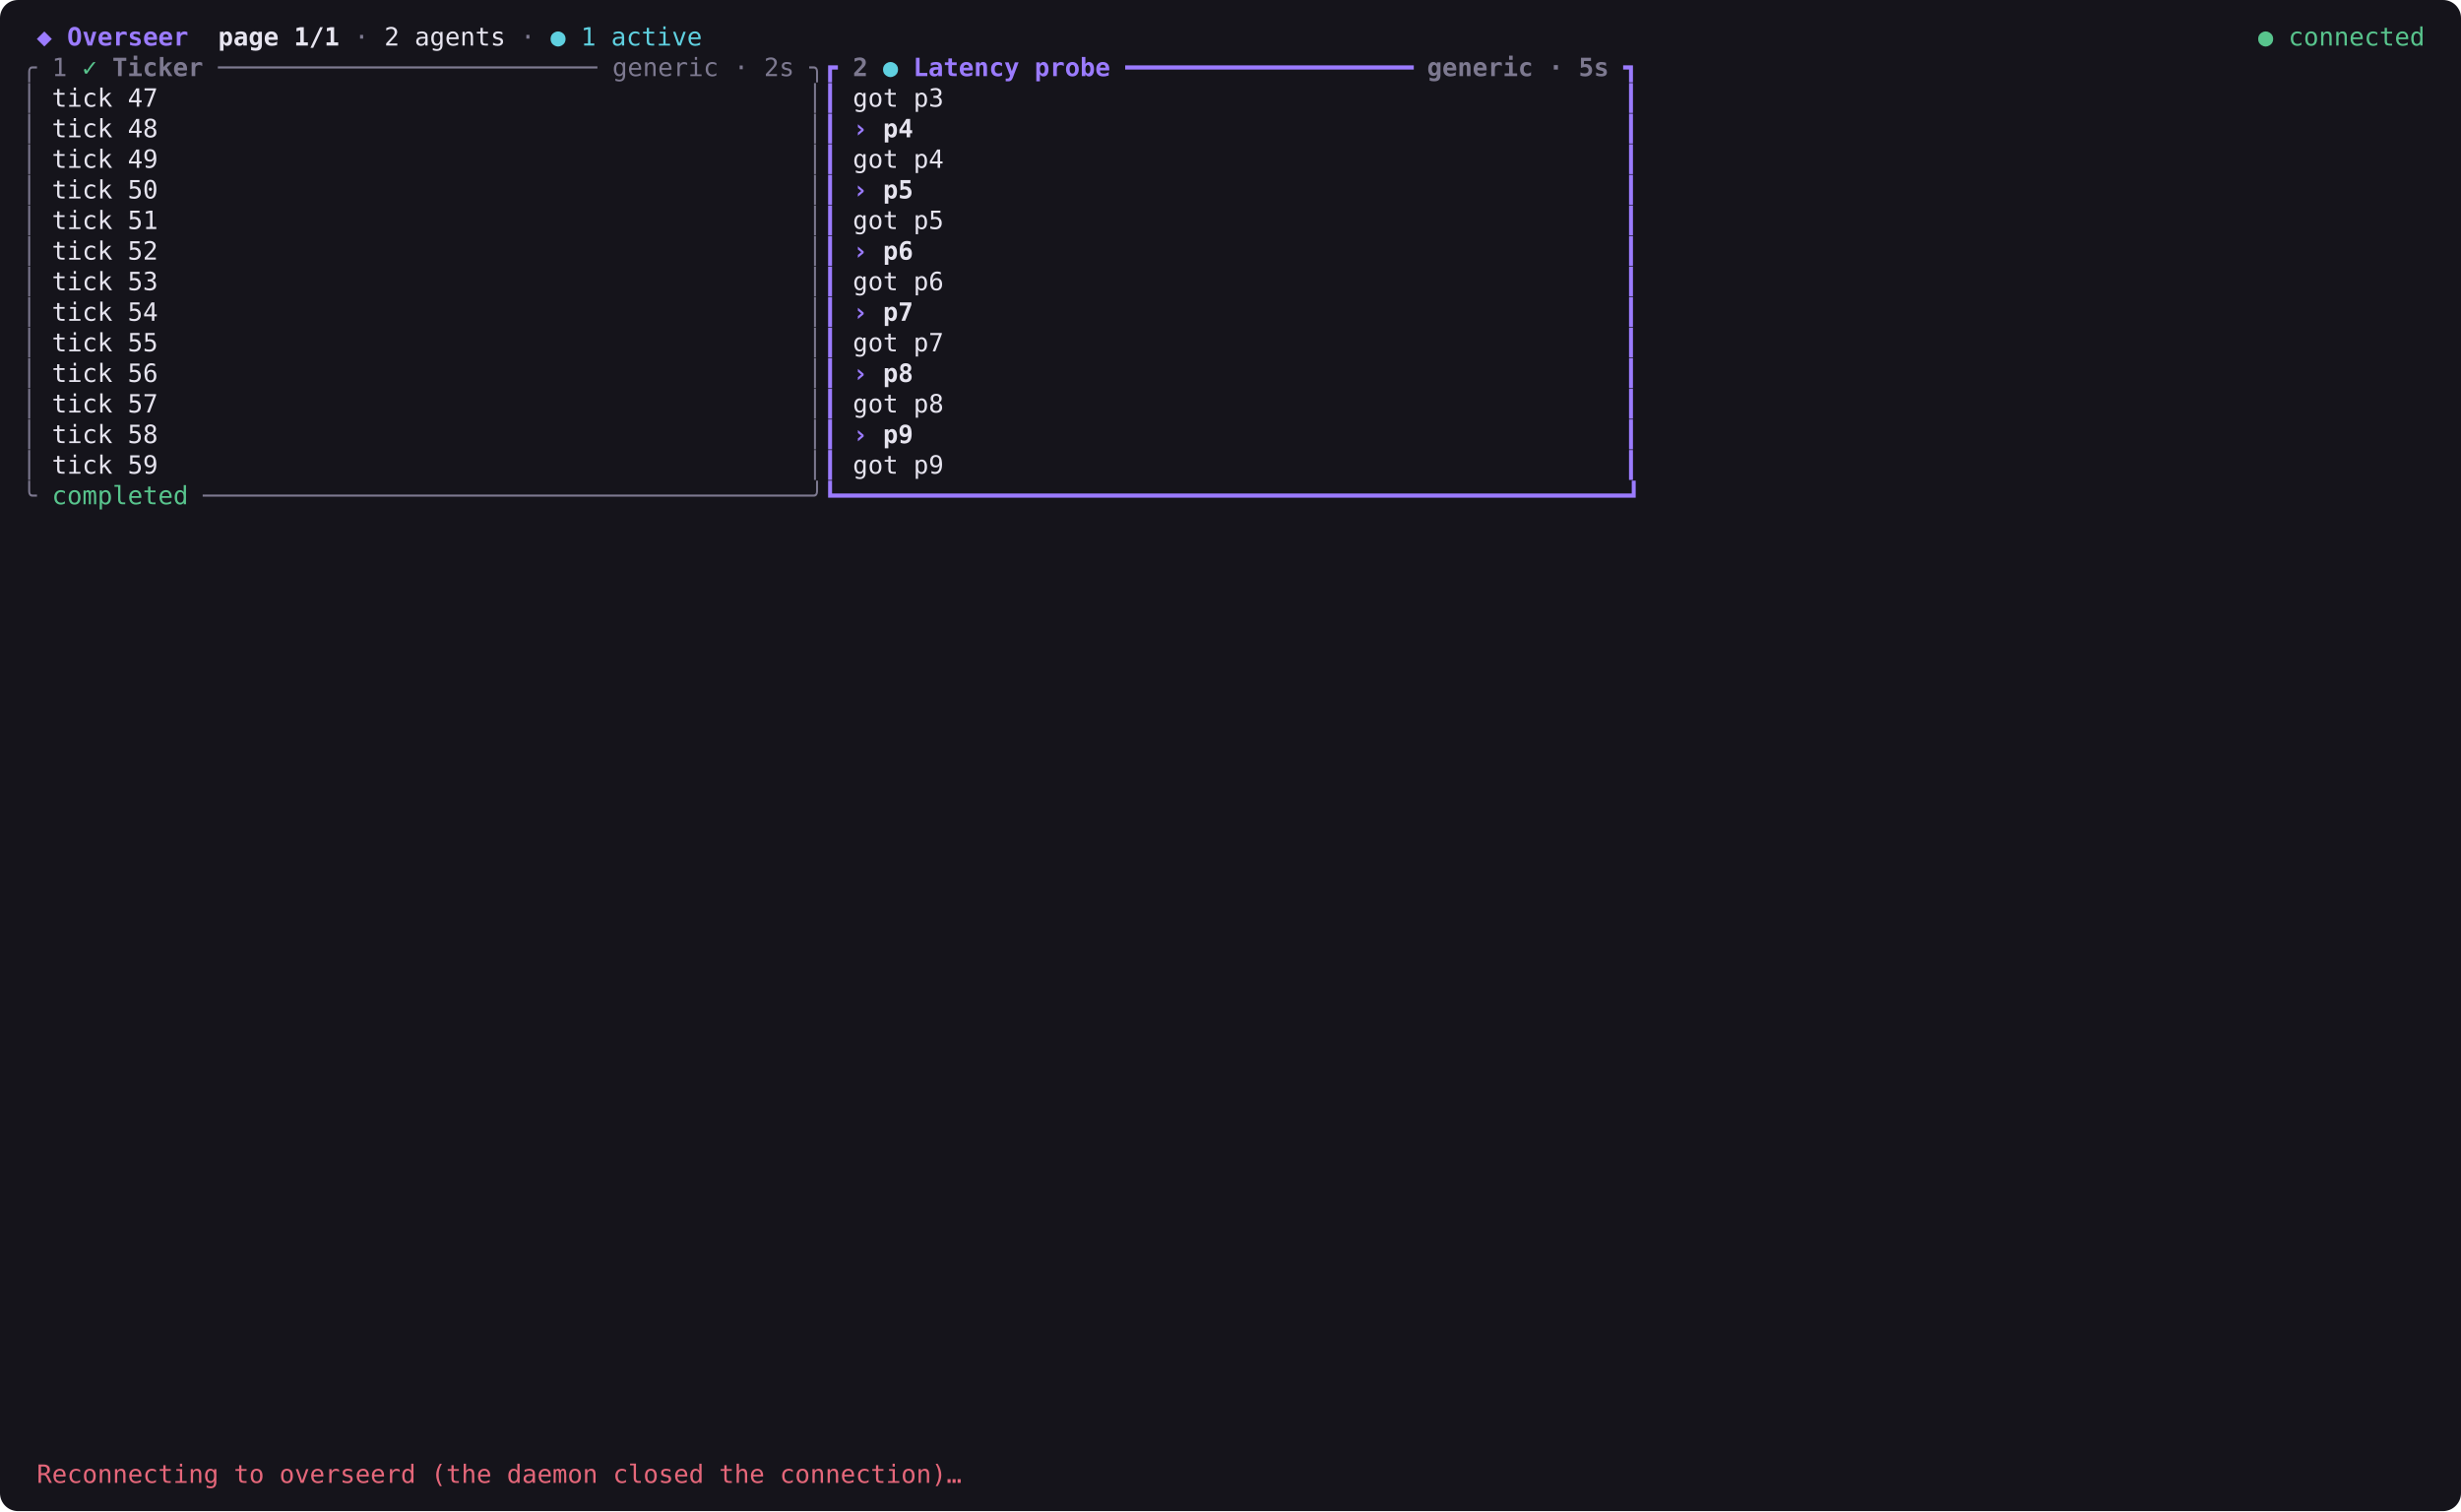
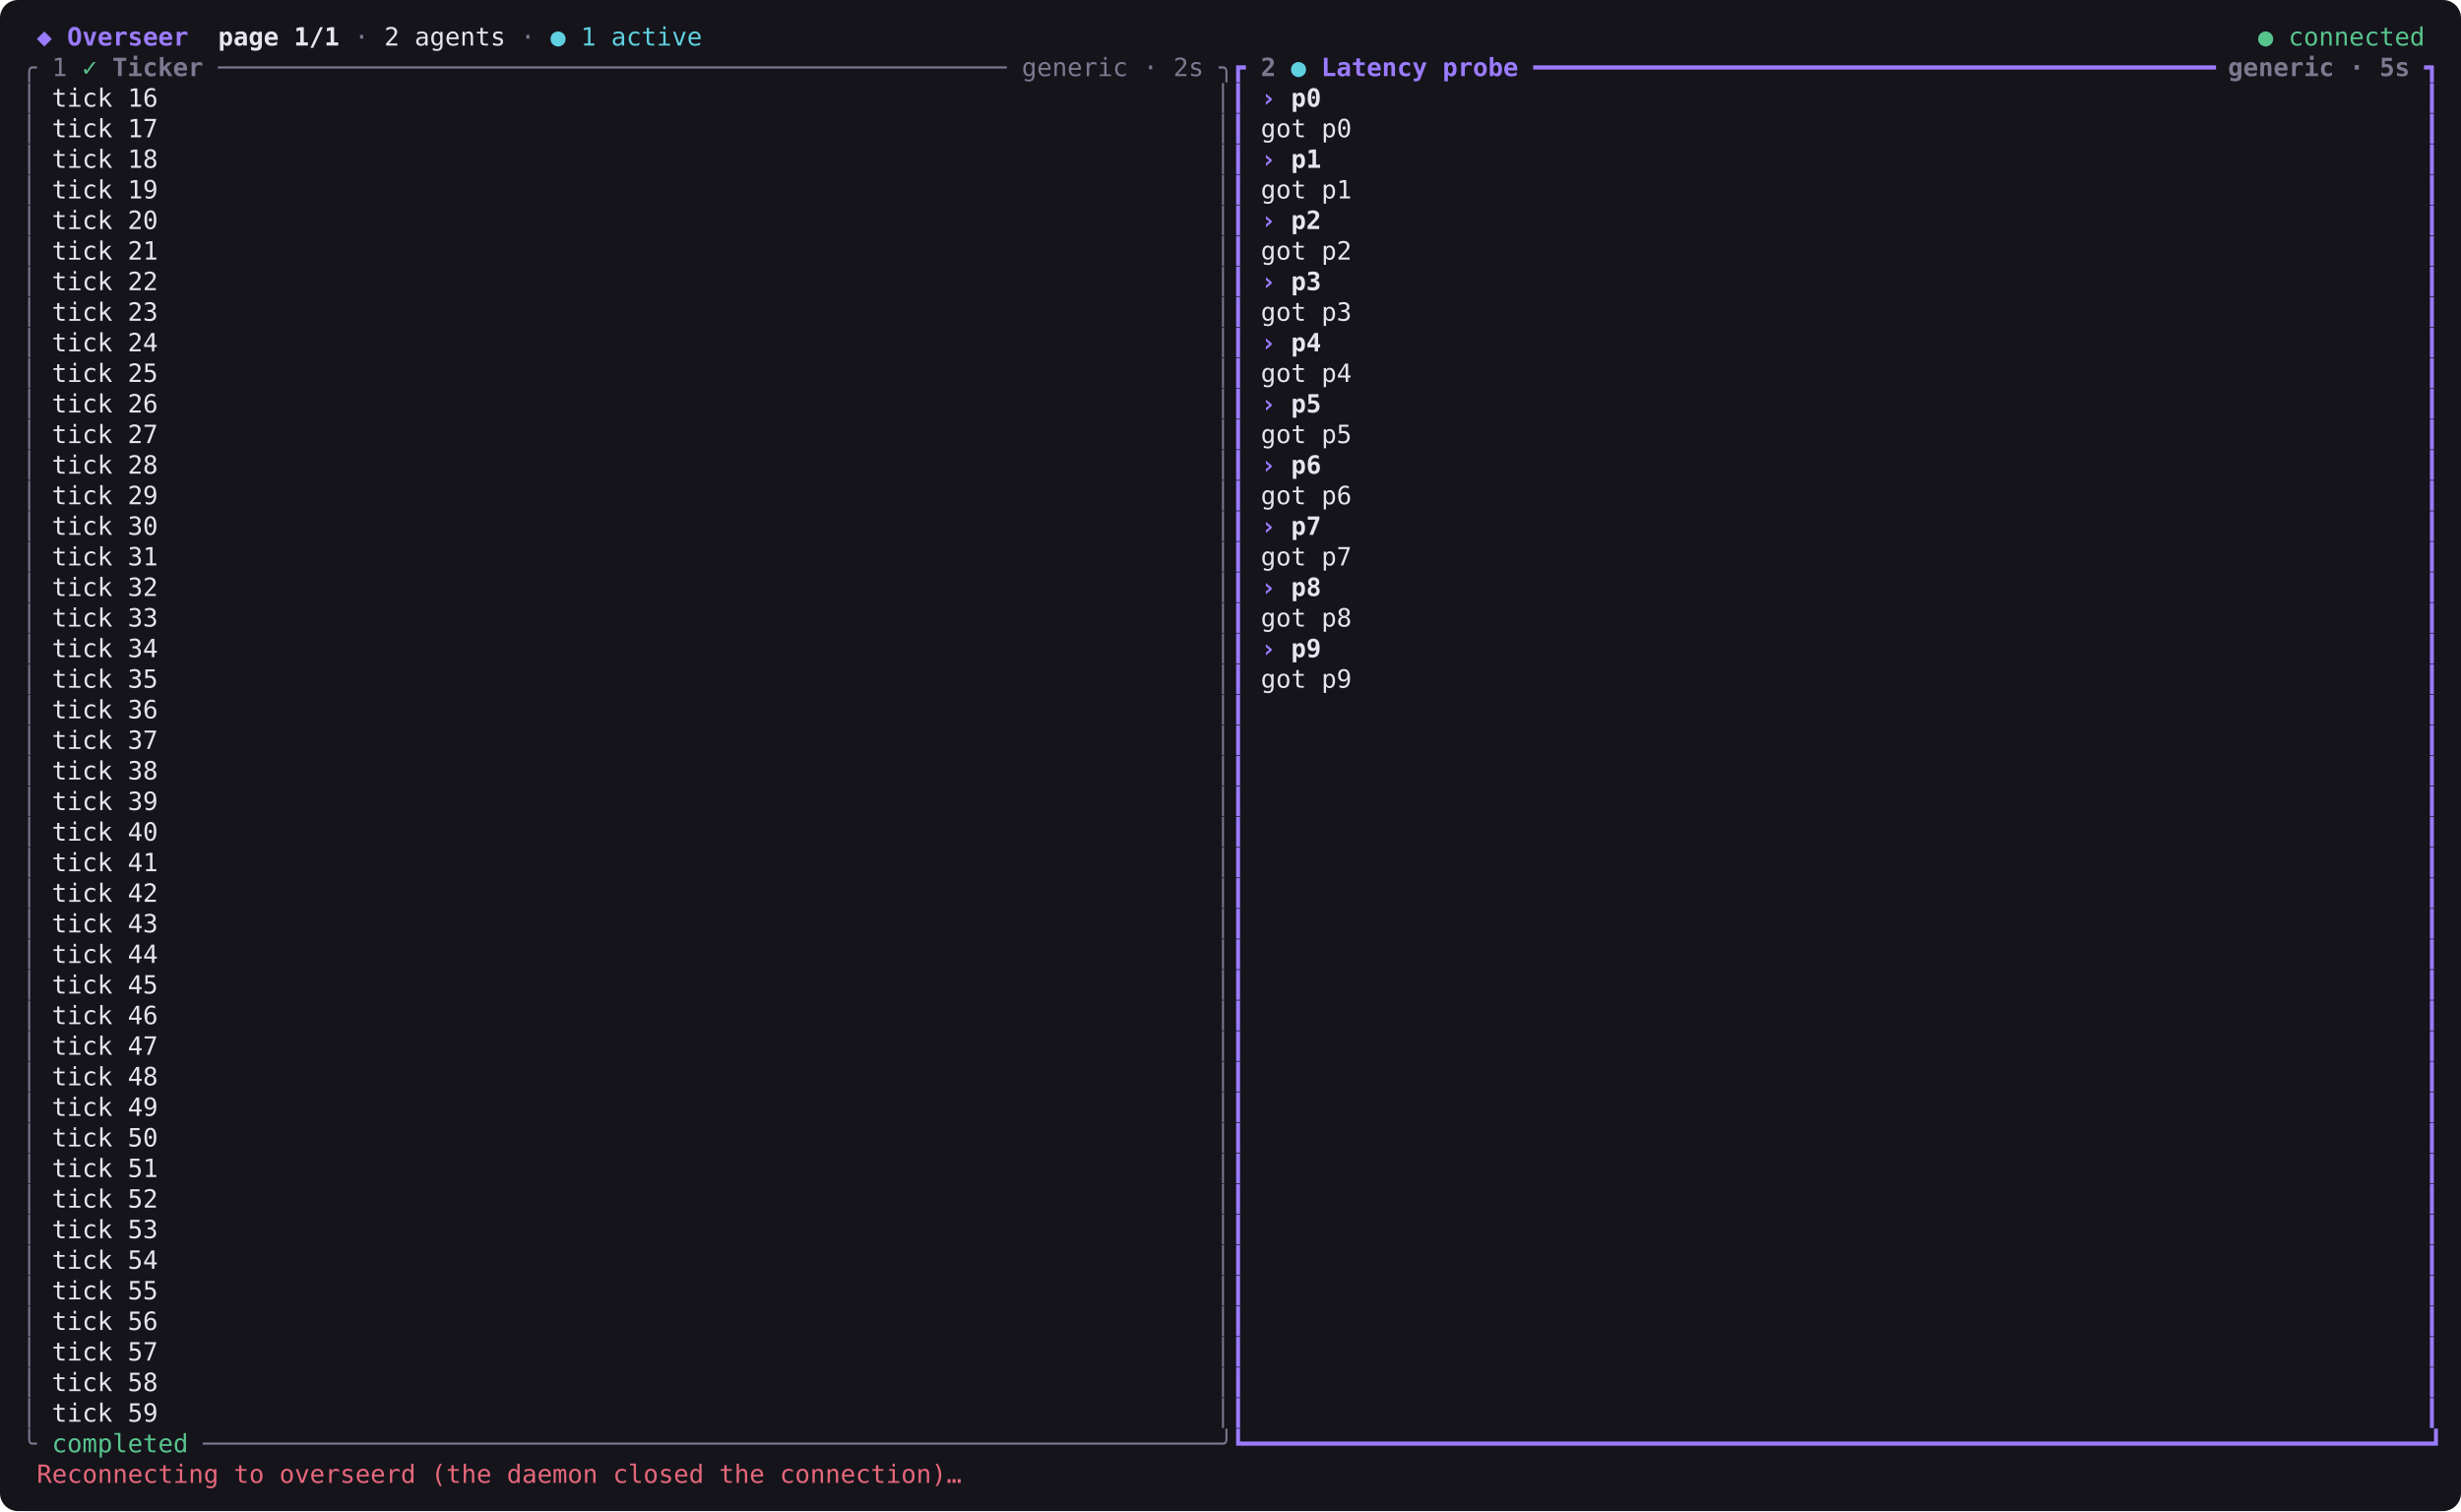
<svg xmlns="http://www.w3.org/2000/svg" width="1368" height="840" viewBox="0 0 1368 840">
  <rect width="100%" height="100%" rx="10" fill="#15141b" />
  <g font-family="ui-monospace, SFMono-Regular, Menlo, monospace" font-size="14">
    <text x="12.0" y="25.3" fill="#9b7bff" font-weight="700" xml:space="preserve"> ◆ Overseer </text>
    <text x="112.8" y="25.3" fill="#e6e4ef" font-weight="700" xml:space="preserve"> page 1/1 </text>
    <text x="196.8" y="25.3" fill="#7d7990" xml:space="preserve">· </text>
    <text x="213.6" y="25.3" fill="#e6e4ef" xml:space="preserve">2 agents</text>
    <text x="280.8" y="25.3" fill="#7d7990" xml:space="preserve"> · </text>
    <text x="306.0" y="25.3" fill="#5fd0e0" xml:space="preserve">● 1 active</text>
    <text x="1255.2" y="25.3" fill="#58c48d" xml:space="preserve">● connected </text>
    <text x="12.0" y="42.3" fill="#7d7990" xml:space="preserve">╭ 1 </text>
    <text x="45.6" y="42.3" fill="#58c48d" xml:space="preserve">✓ </text>
    <text x="62.4" y="42.3" fill="#7d7990" font-weight="700" xml:space="preserve">Ticker</text>
-     <text x="112.8" y="42.3" fill="#7d7990" xml:space="preserve"> ───────────────────────── generic · 2s ╮</text>
-     <text x="457.2" y="42.3" fill="#9b7bff" font-weight="700" xml:space="preserve">┏</text>
-     <text x="465.6" y="42.3" fill="#7d7990" font-weight="700" xml:space="preserve"> 2 </text>
-     <text x="490.8" y="42.3" fill="#5fd0e0" font-weight="700" xml:space="preserve">● </text>
-     <text x="507.6" y="42.3" fill="#9b7bff" font-weight="700" xml:space="preserve">Latency probe ━━━━━━━━━━━━━━━━━━━</text>
-     <text x="784.8" y="42.3" fill="#7d7990" font-weight="700" xml:space="preserve"> generic · 5s </text>
-     <text x="902.4" y="42.3" fill="#9b7bff" font-weight="700" xml:space="preserve">┓</text>
+     <text x="112.8" y="42.3" fill="#7d7990" xml:space="preserve"> ──────────────────────────────────────────────────── generic · 2s ╮</text>
+     <text x="684.0" y="42.3" fill="#9b7bff" font-weight="700" xml:space="preserve">┏</text>
+     <text x="692.4" y="42.3" fill="#7d7990" font-weight="700" xml:space="preserve"> 2 </text>
+     <text x="717.6" y="42.3" fill="#5fd0e0" font-weight="700" xml:space="preserve">● </text>
+     <text x="734.4" y="42.3" fill="#9b7bff" font-weight="700" xml:space="preserve">Latency probe ━━━━━━━━━━━━━━━━━━━━━━━━━━━━━━━━━━━━━━━━━━━━━</text>
+     <text x="1230.0" y="42.3" fill="#7d7990" font-weight="700" xml:space="preserve"> generic · 5s </text>
+     <text x="1347.6" y="42.3" fill="#9b7bff" font-weight="700" xml:space="preserve">┓</text>
    <text x="12.0" y="59.3" fill="#7d7990" xml:space="preserve">│</text>
-     <text x="20.4" y="59.3" fill="#e6e4ef" xml:space="preserve"> tick 47                                           </text>
-     <text x="448.8" y="59.3" fill="#7d7990" xml:space="preserve">│</text>
-     <text x="457.2" y="59.3" fill="#9b7bff" font-weight="700" xml:space="preserve">┃</text>
-     <text x="465.6" y="59.3" fill="#e6e4ef" xml:space="preserve"> got p3                                             </text>
-     <text x="902.4" y="59.3" fill="#9b7bff" font-weight="700" xml:space="preserve">┃</text>
+     <text x="20.4" y="59.3" fill="#e6e4ef" xml:space="preserve"> tick 16                                                                      </text>
+     <text x="675.6" y="59.3" fill="#7d7990" xml:space="preserve">│</text>
+     <text x="684.0" y="59.3" fill="#9b7bff" font-weight="700" xml:space="preserve">┃</text>
+     <text x="700.8" y="59.3" fill="#9b7bff" font-weight="700" xml:space="preserve">› </text>
+     <text x="717.6" y="59.3" fill="#e6e4ef" font-weight="700" xml:space="preserve">p0</text>
+     <text x="1347.6" y="59.3" fill="#9b7bff" font-weight="700" xml:space="preserve">┃</text>
    <text x="12.0" y="76.3" fill="#7d7990" xml:space="preserve">│</text>
-     <text x="20.4" y="76.3" fill="#e6e4ef" xml:space="preserve"> tick 48                                           </text>
-     <text x="448.8" y="76.3" fill="#7d7990" xml:space="preserve">│</text>
-     <text x="457.2" y="76.3" fill="#9b7bff" font-weight="700" xml:space="preserve">┃</text>
-     <text x="474.0" y="76.3" fill="#9b7bff" font-weight="700" xml:space="preserve">› </text>
-     <text x="490.8" y="76.3" fill="#e6e4ef" font-weight="700" xml:space="preserve">p4</text>
-     <text x="902.4" y="76.3" fill="#9b7bff" font-weight="700" xml:space="preserve">┃</text>
+     <text x="20.4" y="76.3" fill="#e6e4ef" xml:space="preserve"> tick 17                                                                      </text>
+     <text x="675.6" y="76.3" fill="#7d7990" xml:space="preserve">│</text>
+     <text x="684.0" y="76.3" fill="#9b7bff" font-weight="700" xml:space="preserve">┃</text>
+     <text x="692.4" y="76.3" fill="#e6e4ef" xml:space="preserve"> got p0                                                                       </text>
+     <text x="1347.6" y="76.3" fill="#9b7bff" font-weight="700" xml:space="preserve">┃</text>
    <text x="12.0" y="93.3" fill="#7d7990" xml:space="preserve">│</text>
-     <text x="20.4" y="93.3" fill="#e6e4ef" xml:space="preserve"> tick 49                                           </text>
-     <text x="448.8" y="93.3" fill="#7d7990" xml:space="preserve">│</text>
-     <text x="457.2" y="93.3" fill="#9b7bff" font-weight="700" xml:space="preserve">┃</text>
-     <text x="465.6" y="93.3" fill="#e6e4ef" xml:space="preserve"> got p4                                             </text>
-     <text x="902.4" y="93.3" fill="#9b7bff" font-weight="700" xml:space="preserve">┃</text>
+     <text x="20.4" y="93.3" fill="#e6e4ef" xml:space="preserve"> tick 18                                                                      </text>
+     <text x="675.6" y="93.3" fill="#7d7990" xml:space="preserve">│</text>
+     <text x="684.0" y="93.3" fill="#9b7bff" font-weight="700" xml:space="preserve">┃</text>
+     <text x="700.8" y="93.3" fill="#9b7bff" font-weight="700" xml:space="preserve">› </text>
+     <text x="717.6" y="93.3" fill="#e6e4ef" font-weight="700" xml:space="preserve">p1</text>
+     <text x="1347.6" y="93.3" fill="#9b7bff" font-weight="700" xml:space="preserve">┃</text>
    <text x="12.0" y="110.3" fill="#7d7990" xml:space="preserve">│</text>
-     <text x="20.4" y="110.3" fill="#e6e4ef" xml:space="preserve"> tick 50                                           </text>
-     <text x="448.8" y="110.3" fill="#7d7990" xml:space="preserve">│</text>
-     <text x="457.2" y="110.3" fill="#9b7bff" font-weight="700" xml:space="preserve">┃</text>
-     <text x="474.0" y="110.3" fill="#9b7bff" font-weight="700" xml:space="preserve">› </text>
-     <text x="490.8" y="110.3" fill="#e6e4ef" font-weight="700" xml:space="preserve">p5</text>
-     <text x="902.4" y="110.3" fill="#9b7bff" font-weight="700" xml:space="preserve">┃</text>
+     <text x="20.4" y="110.3" fill="#e6e4ef" xml:space="preserve"> tick 19                                                                      </text>
+     <text x="675.6" y="110.3" fill="#7d7990" xml:space="preserve">│</text>
+     <text x="684.0" y="110.3" fill="#9b7bff" font-weight="700" xml:space="preserve">┃</text>
+     <text x="692.4" y="110.3" fill="#e6e4ef" xml:space="preserve"> got p1                                                                       </text>
+     <text x="1347.6" y="110.3" fill="#9b7bff" font-weight="700" xml:space="preserve">┃</text>
    <text x="12.0" y="127.3" fill="#7d7990" xml:space="preserve">│</text>
-     <text x="20.4" y="127.3" fill="#e6e4ef" xml:space="preserve"> tick 51                                           </text>
-     <text x="448.8" y="127.3" fill="#7d7990" xml:space="preserve">│</text>
-     <text x="457.2" y="127.3" fill="#9b7bff" font-weight="700" xml:space="preserve">┃</text>
-     <text x="465.6" y="127.3" fill="#e6e4ef" xml:space="preserve"> got p5                                             </text>
-     <text x="902.4" y="127.3" fill="#9b7bff" font-weight="700" xml:space="preserve">┃</text>
+     <text x="20.4" y="127.3" fill="#e6e4ef" xml:space="preserve"> tick 20                                                                      </text>
+     <text x="675.6" y="127.3" fill="#7d7990" xml:space="preserve">│</text>
+     <text x="684.0" y="127.3" fill="#9b7bff" font-weight="700" xml:space="preserve">┃</text>
+     <text x="700.8" y="127.3" fill="#9b7bff" font-weight="700" xml:space="preserve">› </text>
+     <text x="717.6" y="127.3" fill="#e6e4ef" font-weight="700" xml:space="preserve">p2</text>
+     <text x="1347.6" y="127.3" fill="#9b7bff" font-weight="700" xml:space="preserve">┃</text>
    <text x="12.0" y="144.3" fill="#7d7990" xml:space="preserve">│</text>
-     <text x="20.4" y="144.3" fill="#e6e4ef" xml:space="preserve"> tick 52                                           </text>
-     <text x="448.8" y="144.3" fill="#7d7990" xml:space="preserve">│</text>
-     <text x="457.2" y="144.3" fill="#9b7bff" font-weight="700" xml:space="preserve">┃</text>
-     <text x="474.0" y="144.3" fill="#9b7bff" font-weight="700" xml:space="preserve">› </text>
-     <text x="490.8" y="144.3" fill="#e6e4ef" font-weight="700" xml:space="preserve">p6</text>
-     <text x="902.4" y="144.3" fill="#9b7bff" font-weight="700" xml:space="preserve">┃</text>
+     <text x="20.4" y="144.3" fill="#e6e4ef" xml:space="preserve"> tick 21                                                                      </text>
+     <text x="675.6" y="144.3" fill="#7d7990" xml:space="preserve">│</text>
+     <text x="684.0" y="144.3" fill="#9b7bff" font-weight="700" xml:space="preserve">┃</text>
+     <text x="692.4" y="144.3" fill="#e6e4ef" xml:space="preserve"> got p2                                                                       </text>
+     <text x="1347.6" y="144.3" fill="#9b7bff" font-weight="700" xml:space="preserve">┃</text>
    <text x="12.0" y="161.3" fill="#7d7990" xml:space="preserve">│</text>
-     <text x="20.4" y="161.3" fill="#e6e4ef" xml:space="preserve"> tick 53                                           </text>
-     <text x="448.8" y="161.3" fill="#7d7990" xml:space="preserve">│</text>
-     <text x="457.2" y="161.3" fill="#9b7bff" font-weight="700" xml:space="preserve">┃</text>
-     <text x="465.6" y="161.3" fill="#e6e4ef" xml:space="preserve"> got p6                                             </text>
-     <text x="902.4" y="161.3" fill="#9b7bff" font-weight="700" xml:space="preserve">┃</text>
+     <text x="20.4" y="161.3" fill="#e6e4ef" xml:space="preserve"> tick 22                                                                      </text>
+     <text x="675.6" y="161.3" fill="#7d7990" xml:space="preserve">│</text>
+     <text x="684.0" y="161.3" fill="#9b7bff" font-weight="700" xml:space="preserve">┃</text>
+     <text x="700.8" y="161.3" fill="#9b7bff" font-weight="700" xml:space="preserve">› </text>
+     <text x="717.6" y="161.3" fill="#e6e4ef" font-weight="700" xml:space="preserve">p3</text>
+     <text x="1347.6" y="161.3" fill="#9b7bff" font-weight="700" xml:space="preserve">┃</text>
    <text x="12.0" y="178.3" fill="#7d7990" xml:space="preserve">│</text>
-     <text x="20.4" y="178.3" fill="#e6e4ef" xml:space="preserve"> tick 54                                           </text>
-     <text x="448.8" y="178.3" fill="#7d7990" xml:space="preserve">│</text>
-     <text x="457.2" y="178.3" fill="#9b7bff" font-weight="700" xml:space="preserve">┃</text>
-     <text x="474.0" y="178.3" fill="#9b7bff" font-weight="700" xml:space="preserve">› </text>
-     <text x="490.8" y="178.3" fill="#e6e4ef" font-weight="700" xml:space="preserve">p7</text>
-     <text x="902.4" y="178.3" fill="#9b7bff" font-weight="700" xml:space="preserve">┃</text>
+     <text x="20.4" y="178.3" fill="#e6e4ef" xml:space="preserve"> tick 23                                                                      </text>
+     <text x="675.6" y="178.3" fill="#7d7990" xml:space="preserve">│</text>
+     <text x="684.0" y="178.3" fill="#9b7bff" font-weight="700" xml:space="preserve">┃</text>
+     <text x="692.4" y="178.3" fill="#e6e4ef" xml:space="preserve"> got p3                                                                       </text>
+     <text x="1347.6" y="178.3" fill="#9b7bff" font-weight="700" xml:space="preserve">┃</text>
    <text x="12.0" y="195.3" fill="#7d7990" xml:space="preserve">│</text>
-     <text x="20.4" y="195.3" fill="#e6e4ef" xml:space="preserve"> tick 55                                           </text>
-     <text x="448.8" y="195.3" fill="#7d7990" xml:space="preserve">│</text>
-     <text x="457.2" y="195.3" fill="#9b7bff" font-weight="700" xml:space="preserve">┃</text>
-     <text x="465.6" y="195.3" fill="#e6e4ef" xml:space="preserve"> got p7                                             </text>
-     <text x="902.4" y="195.3" fill="#9b7bff" font-weight="700" xml:space="preserve">┃</text>
+     <text x="20.4" y="195.3" fill="#e6e4ef" xml:space="preserve"> tick 24                                                                      </text>
+     <text x="675.6" y="195.3" fill="#7d7990" xml:space="preserve">│</text>
+     <text x="684.0" y="195.3" fill="#9b7bff" font-weight="700" xml:space="preserve">┃</text>
+     <text x="700.8" y="195.3" fill="#9b7bff" font-weight="700" xml:space="preserve">› </text>
+     <text x="717.6" y="195.3" fill="#e6e4ef" font-weight="700" xml:space="preserve">p4</text>
+     <text x="1347.6" y="195.3" fill="#9b7bff" font-weight="700" xml:space="preserve">┃</text>
    <text x="12.0" y="212.3" fill="#7d7990" xml:space="preserve">│</text>
-     <text x="20.4" y="212.3" fill="#e6e4ef" xml:space="preserve"> tick 56                                           </text>
-     <text x="448.8" y="212.3" fill="#7d7990" xml:space="preserve">│</text>
-     <text x="457.2" y="212.3" fill="#9b7bff" font-weight="700" xml:space="preserve">┃</text>
-     <text x="474.0" y="212.3" fill="#9b7bff" font-weight="700" xml:space="preserve">› </text>
-     <text x="490.8" y="212.3" fill="#e6e4ef" font-weight="700" xml:space="preserve">p8</text>
-     <text x="902.4" y="212.3" fill="#9b7bff" font-weight="700" xml:space="preserve">┃</text>
+     <text x="20.4" y="212.3" fill="#e6e4ef" xml:space="preserve"> tick 25                                                                      </text>
+     <text x="675.6" y="212.3" fill="#7d7990" xml:space="preserve">│</text>
+     <text x="684.0" y="212.3" fill="#9b7bff" font-weight="700" xml:space="preserve">┃</text>
+     <text x="692.4" y="212.3" fill="#e6e4ef" xml:space="preserve"> got p4                                                                       </text>
+     <text x="1347.6" y="212.3" fill="#9b7bff" font-weight="700" xml:space="preserve">┃</text>
    <text x="12.0" y="229.3" fill="#7d7990" xml:space="preserve">│</text>
-     <text x="20.4" y="229.3" fill="#e6e4ef" xml:space="preserve"> tick 57                                           </text>
-     <text x="448.8" y="229.3" fill="#7d7990" xml:space="preserve">│</text>
-     <text x="457.2" y="229.3" fill="#9b7bff" font-weight="700" xml:space="preserve">┃</text>
-     <text x="465.6" y="229.3" fill="#e6e4ef" xml:space="preserve"> got p8                                             </text>
-     <text x="902.4" y="229.3" fill="#9b7bff" font-weight="700" xml:space="preserve">┃</text>
+     <text x="20.4" y="229.3" fill="#e6e4ef" xml:space="preserve"> tick 26                                                                      </text>
+     <text x="675.6" y="229.3" fill="#7d7990" xml:space="preserve">│</text>
+     <text x="684.0" y="229.3" fill="#9b7bff" font-weight="700" xml:space="preserve">┃</text>
+     <text x="700.8" y="229.3" fill="#9b7bff" font-weight="700" xml:space="preserve">› </text>
+     <text x="717.6" y="229.3" fill="#e6e4ef" font-weight="700" xml:space="preserve">p5</text>
+     <text x="1347.6" y="229.3" fill="#9b7bff" font-weight="700" xml:space="preserve">┃</text>
    <text x="12.0" y="246.3" fill="#7d7990" xml:space="preserve">│</text>
-     <text x="20.4" y="246.3" fill="#e6e4ef" xml:space="preserve"> tick 58                                           </text>
-     <text x="448.8" y="246.3" fill="#7d7990" xml:space="preserve">│</text>
-     <text x="457.2" y="246.3" fill="#9b7bff" font-weight="700" xml:space="preserve">┃</text>
-     <text x="474.0" y="246.3" fill="#9b7bff" font-weight="700" xml:space="preserve">› </text>
-     <text x="490.8" y="246.3" fill="#e6e4ef" font-weight="700" xml:space="preserve">p9</text>
-     <text x="902.4" y="246.3" fill="#9b7bff" font-weight="700" xml:space="preserve">┃</text>
+     <text x="20.4" y="246.3" fill="#e6e4ef" xml:space="preserve"> tick 27                                                                      </text>
+     <text x="675.6" y="246.3" fill="#7d7990" xml:space="preserve">│</text>
+     <text x="684.0" y="246.3" fill="#9b7bff" font-weight="700" xml:space="preserve">┃</text>
+     <text x="692.4" y="246.3" fill="#e6e4ef" xml:space="preserve"> got p5                                                                       </text>
+     <text x="1347.6" y="246.3" fill="#9b7bff" font-weight="700" xml:space="preserve">┃</text>
    <text x="12.0" y="263.3" fill="#7d7990" xml:space="preserve">│</text>
-     <text x="20.4" y="263.3" fill="#e6e4ef" xml:space="preserve"> tick 59                                           </text>
-     <text x="448.8" y="263.3" fill="#7d7990" xml:space="preserve">│</text>
-     <text x="457.2" y="263.3" fill="#9b7bff" font-weight="700" xml:space="preserve">┃</text>
-     <text x="465.6" y="263.3" fill="#e6e4ef" xml:space="preserve"> got p9                                             </text>
-     <text x="902.4" y="263.3" fill="#9b7bff" font-weight="700" xml:space="preserve">┃</text>
-     <text x="12.0" y="280.3" fill="#7d7990" xml:space="preserve">╰</text>
-     <text x="20.4" y="280.3" fill="#58c48d" xml:space="preserve"> completed </text>
-     <text x="112.8" y="280.3" fill="#7d7990" xml:space="preserve">────────────────────────────────────────╯</text>
-     <text x="457.2" y="280.3" fill="#9b7bff" font-weight="700" xml:space="preserve">┗━━━━━━━━━━━━━━━━━━━━━━━━━━━━━━━━━━━━━━━━━━━━━━━━━━━━┛</text>
+     <text x="20.4" y="263.3" fill="#e6e4ef" xml:space="preserve"> tick 28                                                                      </text>
+     <text x="675.6" y="263.3" fill="#7d7990" xml:space="preserve">│</text>
+     <text x="684.0" y="263.3" fill="#9b7bff" font-weight="700" xml:space="preserve">┃</text>
+     <text x="700.8" y="263.3" fill="#9b7bff" font-weight="700" xml:space="preserve">› </text>
+     <text x="717.6" y="263.3" fill="#e6e4ef" font-weight="700" xml:space="preserve">p6</text>
+     <text x="1347.6" y="263.3" fill="#9b7bff" font-weight="700" xml:space="preserve">┃</text>
+     <text x="12.0" y="280.3" fill="#7d7990" xml:space="preserve">│</text>
+     <text x="20.4" y="280.3" fill="#e6e4ef" xml:space="preserve"> tick 29                                                                      </text>
+     <text x="675.6" y="280.3" fill="#7d7990" xml:space="preserve">│</text>
+     <text x="684.0" y="280.3" fill="#9b7bff" font-weight="700" xml:space="preserve">┃</text>
+     <text x="692.4" y="280.3" fill="#e6e4ef" xml:space="preserve"> got p6                                                                       </text>
+     <text x="1347.6" y="280.3" fill="#9b7bff" font-weight="700" xml:space="preserve">┃</text>
+     <text x="12.0" y="297.3" fill="#7d7990" xml:space="preserve">│</text>
+     <text x="20.4" y="297.3" fill="#e6e4ef" xml:space="preserve"> tick 30                                                                      </text>
+     <text x="675.6" y="297.3" fill="#7d7990" xml:space="preserve">│</text>
+     <text x="684.0" y="297.3" fill="#9b7bff" font-weight="700" xml:space="preserve">┃</text>
+     <text x="700.8" y="297.3" fill="#9b7bff" font-weight="700" xml:space="preserve">› </text>
+     <text x="717.6" y="297.3" fill="#e6e4ef" font-weight="700" xml:space="preserve">p7</text>
+     <text x="1347.6" y="297.3" fill="#9b7bff" font-weight="700" xml:space="preserve">┃</text>
+     <text x="12.0" y="314.3" fill="#7d7990" xml:space="preserve">│</text>
+     <text x="20.4" y="314.3" fill="#e6e4ef" xml:space="preserve"> tick 31                                                                      </text>
+     <text x="675.6" y="314.3" fill="#7d7990" xml:space="preserve">│</text>
+     <text x="684.0" y="314.3" fill="#9b7bff" font-weight="700" xml:space="preserve">┃</text>
+     <text x="692.4" y="314.3" fill="#e6e4ef" xml:space="preserve"> got p7                                                                       </text>
+     <text x="1347.6" y="314.3" fill="#9b7bff" font-weight="700" xml:space="preserve">┃</text>
+     <text x="12.0" y="331.3" fill="#7d7990" xml:space="preserve">│</text>
+     <text x="20.4" y="331.3" fill="#e6e4ef" xml:space="preserve"> tick 32                                                                      </text>
+     <text x="675.6" y="331.3" fill="#7d7990" xml:space="preserve">│</text>
+     <text x="684.0" y="331.3" fill="#9b7bff" font-weight="700" xml:space="preserve">┃</text>
+     <text x="700.8" y="331.3" fill="#9b7bff" font-weight="700" xml:space="preserve">› </text>
+     <text x="717.6" y="331.3" fill="#e6e4ef" font-weight="700" xml:space="preserve">p8</text>
+     <text x="1347.6" y="331.3" fill="#9b7bff" font-weight="700" xml:space="preserve">┃</text>
+     <text x="12.0" y="348.3" fill="#7d7990" xml:space="preserve">│</text>
+     <text x="20.4" y="348.3" fill="#e6e4ef" xml:space="preserve"> tick 33                                                                      </text>
+     <text x="675.6" y="348.3" fill="#7d7990" xml:space="preserve">│</text>
+     <text x="684.0" y="348.3" fill="#9b7bff" font-weight="700" xml:space="preserve">┃</text>
+     <text x="692.4" y="348.3" fill="#e6e4ef" xml:space="preserve"> got p8                                                                       </text>
+     <text x="1347.6" y="348.3" fill="#9b7bff" font-weight="700" xml:space="preserve">┃</text>
+     <text x="12.0" y="365.3" fill="#7d7990" xml:space="preserve">│</text>
+     <text x="20.4" y="365.3" fill="#e6e4ef" xml:space="preserve"> tick 34                                                                      </text>
+     <text x="675.6" y="365.3" fill="#7d7990" xml:space="preserve">│</text>
+     <text x="684.0" y="365.3" fill="#9b7bff" font-weight="700" xml:space="preserve">┃</text>
+     <text x="700.8" y="365.3" fill="#9b7bff" font-weight="700" xml:space="preserve">› </text>
+     <text x="717.6" y="365.3" fill="#e6e4ef" font-weight="700" xml:space="preserve">p9</text>
+     <text x="1347.6" y="365.3" fill="#9b7bff" font-weight="700" xml:space="preserve">┃</text>
+     <text x="12.0" y="382.3" fill="#7d7990" xml:space="preserve">│</text>
+     <text x="20.4" y="382.3" fill="#e6e4ef" xml:space="preserve"> tick 35                                                                      </text>
+     <text x="675.6" y="382.3" fill="#7d7990" xml:space="preserve">│</text>
+     <text x="684.0" y="382.3" fill="#9b7bff" font-weight="700" xml:space="preserve">┃</text>
+     <text x="692.4" y="382.3" fill="#e6e4ef" xml:space="preserve"> got p9                                                                       </text>
+     <text x="1347.6" y="382.3" fill="#9b7bff" font-weight="700" xml:space="preserve">┃</text>
+     <text x="12.0" y="399.3" fill="#7d7990" xml:space="preserve">│</text>
+     <text x="20.4" y="399.3" fill="#e6e4ef" xml:space="preserve"> tick 36                                                                      </text>
+     <text x="675.6" y="399.3" fill="#7d7990" xml:space="preserve">│</text>
+     <text x="684.0" y="399.3" fill="#9b7bff" font-weight="700" xml:space="preserve">┃</text>
+     <text x="1347.6" y="399.3" fill="#9b7bff" font-weight="700" xml:space="preserve">┃</text>
+     <text x="12.0" y="416.3" fill="#7d7990" xml:space="preserve">│</text>
+     <text x="20.4" y="416.3" fill="#e6e4ef" xml:space="preserve"> tick 37                                                                      </text>
+     <text x="675.6" y="416.3" fill="#7d7990" xml:space="preserve">│</text>
+     <text x="684.0" y="416.3" fill="#9b7bff" font-weight="700" xml:space="preserve">┃</text>
+     <text x="1347.6" y="416.3" fill="#9b7bff" font-weight="700" xml:space="preserve">┃</text>
+     <text x="12.0" y="433.3" fill="#7d7990" xml:space="preserve">│</text>
+     <text x="20.4" y="433.3" fill="#e6e4ef" xml:space="preserve"> tick 38                                                                      </text>
+     <text x="675.6" y="433.3" fill="#7d7990" xml:space="preserve">│</text>
+     <text x="684.0" y="433.3" fill="#9b7bff" font-weight="700" xml:space="preserve">┃</text>
+     <text x="1347.6" y="433.3" fill="#9b7bff" font-weight="700" xml:space="preserve">┃</text>
+     <text x="12.0" y="450.3" fill="#7d7990" xml:space="preserve">│</text>
+     <text x="20.4" y="450.3" fill="#e6e4ef" xml:space="preserve"> tick 39                                                                      </text>
+     <text x="675.6" y="450.3" fill="#7d7990" xml:space="preserve">│</text>
+     <text x="684.0" y="450.3" fill="#9b7bff" font-weight="700" xml:space="preserve">┃</text>
+     <text x="1347.6" y="450.3" fill="#9b7bff" font-weight="700" xml:space="preserve">┃</text>
+     <text x="12.0" y="467.3" fill="#7d7990" xml:space="preserve">│</text>
+     <text x="20.4" y="467.3" fill="#e6e4ef" xml:space="preserve"> tick 40                                                                      </text>
+     <text x="675.6" y="467.3" fill="#7d7990" xml:space="preserve">│</text>
+     <text x="684.0" y="467.3" fill="#9b7bff" font-weight="700" xml:space="preserve">┃</text>
+     <text x="1347.6" y="467.3" fill="#9b7bff" font-weight="700" xml:space="preserve">┃</text>
+     <text x="12.0" y="484.3" fill="#7d7990" xml:space="preserve">│</text>
+     <text x="20.4" y="484.3" fill="#e6e4ef" xml:space="preserve"> tick 41                                                                      </text>
+     <text x="675.6" y="484.3" fill="#7d7990" xml:space="preserve">│</text>
+     <text x="684.0" y="484.3" fill="#9b7bff" font-weight="700" xml:space="preserve">┃</text>
+     <text x="1347.6" y="484.3" fill="#9b7bff" font-weight="700" xml:space="preserve">┃</text>
+     <text x="12.0" y="501.3" fill="#7d7990" xml:space="preserve">│</text>
+     <text x="20.4" y="501.3" fill="#e6e4ef" xml:space="preserve"> tick 42                                                                      </text>
+     <text x="675.6" y="501.3" fill="#7d7990" xml:space="preserve">│</text>
+     <text x="684.0" y="501.3" fill="#9b7bff" font-weight="700" xml:space="preserve">┃</text>
+     <text x="1347.6" y="501.3" fill="#9b7bff" font-weight="700" xml:space="preserve">┃</text>
+     <text x="12.0" y="518.3" fill="#7d7990" xml:space="preserve">│</text>
+     <text x="20.4" y="518.3" fill="#e6e4ef" xml:space="preserve"> tick 43                                                                      </text>
+     <text x="675.6" y="518.3" fill="#7d7990" xml:space="preserve">│</text>
+     <text x="684.0" y="518.3" fill="#9b7bff" font-weight="700" xml:space="preserve">┃</text>
+     <text x="1347.6" y="518.3" fill="#9b7bff" font-weight="700" xml:space="preserve">┃</text>
+     <text x="12.0" y="535.3" fill="#7d7990" xml:space="preserve">│</text>
+     <text x="20.4" y="535.3" fill="#e6e4ef" xml:space="preserve"> tick 44                                                                      </text>
+     <text x="675.6" y="535.3" fill="#7d7990" xml:space="preserve">│</text>
+     <text x="684.0" y="535.3" fill="#9b7bff" font-weight="700" xml:space="preserve">┃</text>
+     <text x="1347.6" y="535.3" fill="#9b7bff" font-weight="700" xml:space="preserve">┃</text>
+     <text x="12.0" y="552.3" fill="#7d7990" xml:space="preserve">│</text>
+     <text x="20.4" y="552.3" fill="#e6e4ef" xml:space="preserve"> tick 45                                                                      </text>
+     <text x="675.6" y="552.3" fill="#7d7990" xml:space="preserve">│</text>
+     <text x="684.0" y="552.3" fill="#9b7bff" font-weight="700" xml:space="preserve">┃</text>
+     <text x="1347.6" y="552.3" fill="#9b7bff" font-weight="700" xml:space="preserve">┃</text>
+     <text x="12.0" y="569.3" fill="#7d7990" xml:space="preserve">│</text>
+     <text x="20.4" y="569.3" fill="#e6e4ef" xml:space="preserve"> tick 46                                                                      </text>
+     <text x="675.6" y="569.3" fill="#7d7990" xml:space="preserve">│</text>
+     <text x="684.0" y="569.3" fill="#9b7bff" font-weight="700" xml:space="preserve">┃</text>
+     <text x="1347.6" y="569.3" fill="#9b7bff" font-weight="700" xml:space="preserve">┃</text>
+     <text x="12.0" y="586.3" fill="#7d7990" xml:space="preserve">│</text>
+     <text x="20.4" y="586.3" fill="#e6e4ef" xml:space="preserve"> tick 47                                                                      </text>
+     <text x="675.6" y="586.3" fill="#7d7990" xml:space="preserve">│</text>
+     <text x="684.0" y="586.3" fill="#9b7bff" font-weight="700" xml:space="preserve">┃</text>
+     <text x="1347.6" y="586.3" fill="#9b7bff" font-weight="700" xml:space="preserve">┃</text>
+     <text x="12.0" y="603.3" fill="#7d7990" xml:space="preserve">│</text>
+     <text x="20.4" y="603.3" fill="#e6e4ef" xml:space="preserve"> tick 48                                                                      </text>
+     <text x="675.6" y="603.3" fill="#7d7990" xml:space="preserve">│</text>
+     <text x="684.0" y="603.3" fill="#9b7bff" font-weight="700" xml:space="preserve">┃</text>
+     <text x="1347.6" y="603.3" fill="#9b7bff" font-weight="700" xml:space="preserve">┃</text>
+     <text x="12.0" y="620.3" fill="#7d7990" xml:space="preserve">│</text>
+     <text x="20.4" y="620.3" fill="#e6e4ef" xml:space="preserve"> tick 49                                                                      </text>
+     <text x="675.6" y="620.3" fill="#7d7990" xml:space="preserve">│</text>
+     <text x="684.0" y="620.3" fill="#9b7bff" font-weight="700" xml:space="preserve">┃</text>
+     <text x="1347.6" y="620.3" fill="#9b7bff" font-weight="700" xml:space="preserve">┃</text>
+     <text x="12.0" y="637.3" fill="#7d7990" xml:space="preserve">│</text>
+     <text x="20.4" y="637.3" fill="#e6e4ef" xml:space="preserve"> tick 50                                                                      </text>
+     <text x="675.6" y="637.3" fill="#7d7990" xml:space="preserve">│</text>
+     <text x="684.0" y="637.3" fill="#9b7bff" font-weight="700" xml:space="preserve">┃</text>
+     <text x="1347.6" y="637.3" fill="#9b7bff" font-weight="700" xml:space="preserve">┃</text>
+     <text x="12.0" y="654.3" fill="#7d7990" xml:space="preserve">│</text>
+     <text x="20.4" y="654.3" fill="#e6e4ef" xml:space="preserve"> tick 51                                                                      </text>
+     <text x="675.6" y="654.3" fill="#7d7990" xml:space="preserve">│</text>
+     <text x="684.0" y="654.3" fill="#9b7bff" font-weight="700" xml:space="preserve">┃</text>
+     <text x="1347.6" y="654.3" fill="#9b7bff" font-weight="700" xml:space="preserve">┃</text>
+     <text x="12.0" y="671.3" fill="#7d7990" xml:space="preserve">│</text>
+     <text x="20.4" y="671.3" fill="#e6e4ef" xml:space="preserve"> tick 52                                                                      </text>
+     <text x="675.6" y="671.3" fill="#7d7990" xml:space="preserve">│</text>
+     <text x="684.0" y="671.3" fill="#9b7bff" font-weight="700" xml:space="preserve">┃</text>
+     <text x="1347.6" y="671.3" fill="#9b7bff" font-weight="700" xml:space="preserve">┃</text>
+     <text x="12.0" y="688.3" fill="#7d7990" xml:space="preserve">│</text>
+     <text x="20.4" y="688.3" fill="#e6e4ef" xml:space="preserve"> tick 53                                                                      </text>
+     <text x="675.6" y="688.3" fill="#7d7990" xml:space="preserve">│</text>
+     <text x="684.0" y="688.3" fill="#9b7bff" font-weight="700" xml:space="preserve">┃</text>
+     <text x="1347.6" y="688.3" fill="#9b7bff" font-weight="700" xml:space="preserve">┃</text>
+     <text x="12.0" y="705.3" fill="#7d7990" xml:space="preserve">│</text>
+     <text x="20.4" y="705.3" fill="#e6e4ef" xml:space="preserve"> tick 54                                                                      </text>
+     <text x="675.6" y="705.3" fill="#7d7990" xml:space="preserve">│</text>
+     <text x="684.0" y="705.3" fill="#9b7bff" font-weight="700" xml:space="preserve">┃</text>
+     <text x="1347.6" y="705.3" fill="#9b7bff" font-weight="700" xml:space="preserve">┃</text>
+     <text x="12.0" y="722.3" fill="#7d7990" xml:space="preserve">│</text>
+     <text x="20.4" y="722.3" fill="#e6e4ef" xml:space="preserve"> tick 55                                                                      </text>
+     <text x="675.6" y="722.3" fill="#7d7990" xml:space="preserve">│</text>
+     <text x="684.0" y="722.3" fill="#9b7bff" font-weight="700" xml:space="preserve">┃</text>
+     <text x="1347.6" y="722.3" fill="#9b7bff" font-weight="700" xml:space="preserve">┃</text>
+     <text x="12.0" y="739.3" fill="#7d7990" xml:space="preserve">│</text>
+     <text x="20.4" y="739.3" fill="#e6e4ef" xml:space="preserve"> tick 56                                                                      </text>
+     <text x="675.6" y="739.3" fill="#7d7990" xml:space="preserve">│</text>
+     <text x="684.0" y="739.3" fill="#9b7bff" font-weight="700" xml:space="preserve">┃</text>
+     <text x="1347.6" y="739.3" fill="#9b7bff" font-weight="700" xml:space="preserve">┃</text>
+     <text x="12.0" y="756.3" fill="#7d7990" xml:space="preserve">│</text>
+     <text x="20.4" y="756.3" fill="#e6e4ef" xml:space="preserve"> tick 57                                                                      </text>
+     <text x="675.6" y="756.3" fill="#7d7990" xml:space="preserve">│</text>
+     <text x="684.0" y="756.3" fill="#9b7bff" font-weight="700" xml:space="preserve">┃</text>
+     <text x="1347.6" y="756.3" fill="#9b7bff" font-weight="700" xml:space="preserve">┃</text>
+     <text x="12.0" y="773.3" fill="#7d7990" xml:space="preserve">│</text>
+     <text x="20.4" y="773.3" fill="#e6e4ef" xml:space="preserve"> tick 58                                                                      </text>
+     <text x="675.6" y="773.3" fill="#7d7990" xml:space="preserve">│</text>
+     <text x="684.0" y="773.3" fill="#9b7bff" font-weight="700" xml:space="preserve">┃</text>
+     <text x="1347.6" y="773.3" fill="#9b7bff" font-weight="700" xml:space="preserve">┃</text>
+     <text x="12.0" y="790.3" fill="#7d7990" xml:space="preserve">│</text>
+     <text x="20.4" y="790.3" fill="#e6e4ef" xml:space="preserve"> tick 59                                                                      </text>
+     <text x="675.6" y="790.3" fill="#7d7990" xml:space="preserve">│</text>
+     <text x="684.0" y="790.3" fill="#9b7bff" font-weight="700" xml:space="preserve">┃</text>
+     <text x="1347.6" y="790.3" fill="#9b7bff" font-weight="700" xml:space="preserve">┃</text>
+     <text x="12.0" y="807.3" fill="#7d7990" xml:space="preserve">╰</text>
+     <text x="20.4" y="807.3" fill="#58c48d" xml:space="preserve"> completed </text>
+     <text x="112.8" y="807.3" fill="#7d7990" xml:space="preserve">───────────────────────────────────────────────────────────────────╯</text>
+     <text x="684.0" y="807.3" fill="#9b7bff" font-weight="700" xml:space="preserve">┗━━━━━━━━━━━━━━━━━━━━━━━━━━━━━━━━━━━━━━━━━━━━━━━━━━━━━━━━━━━━━━━━━━━━━━━━━━━━━━┛</text>
    <text x="12.0" y="824.3" fill="#e5677a" xml:space="preserve"> Reconnecting to overseerd (the daemon closed the connection)…</text>
  </g>
</svg>
